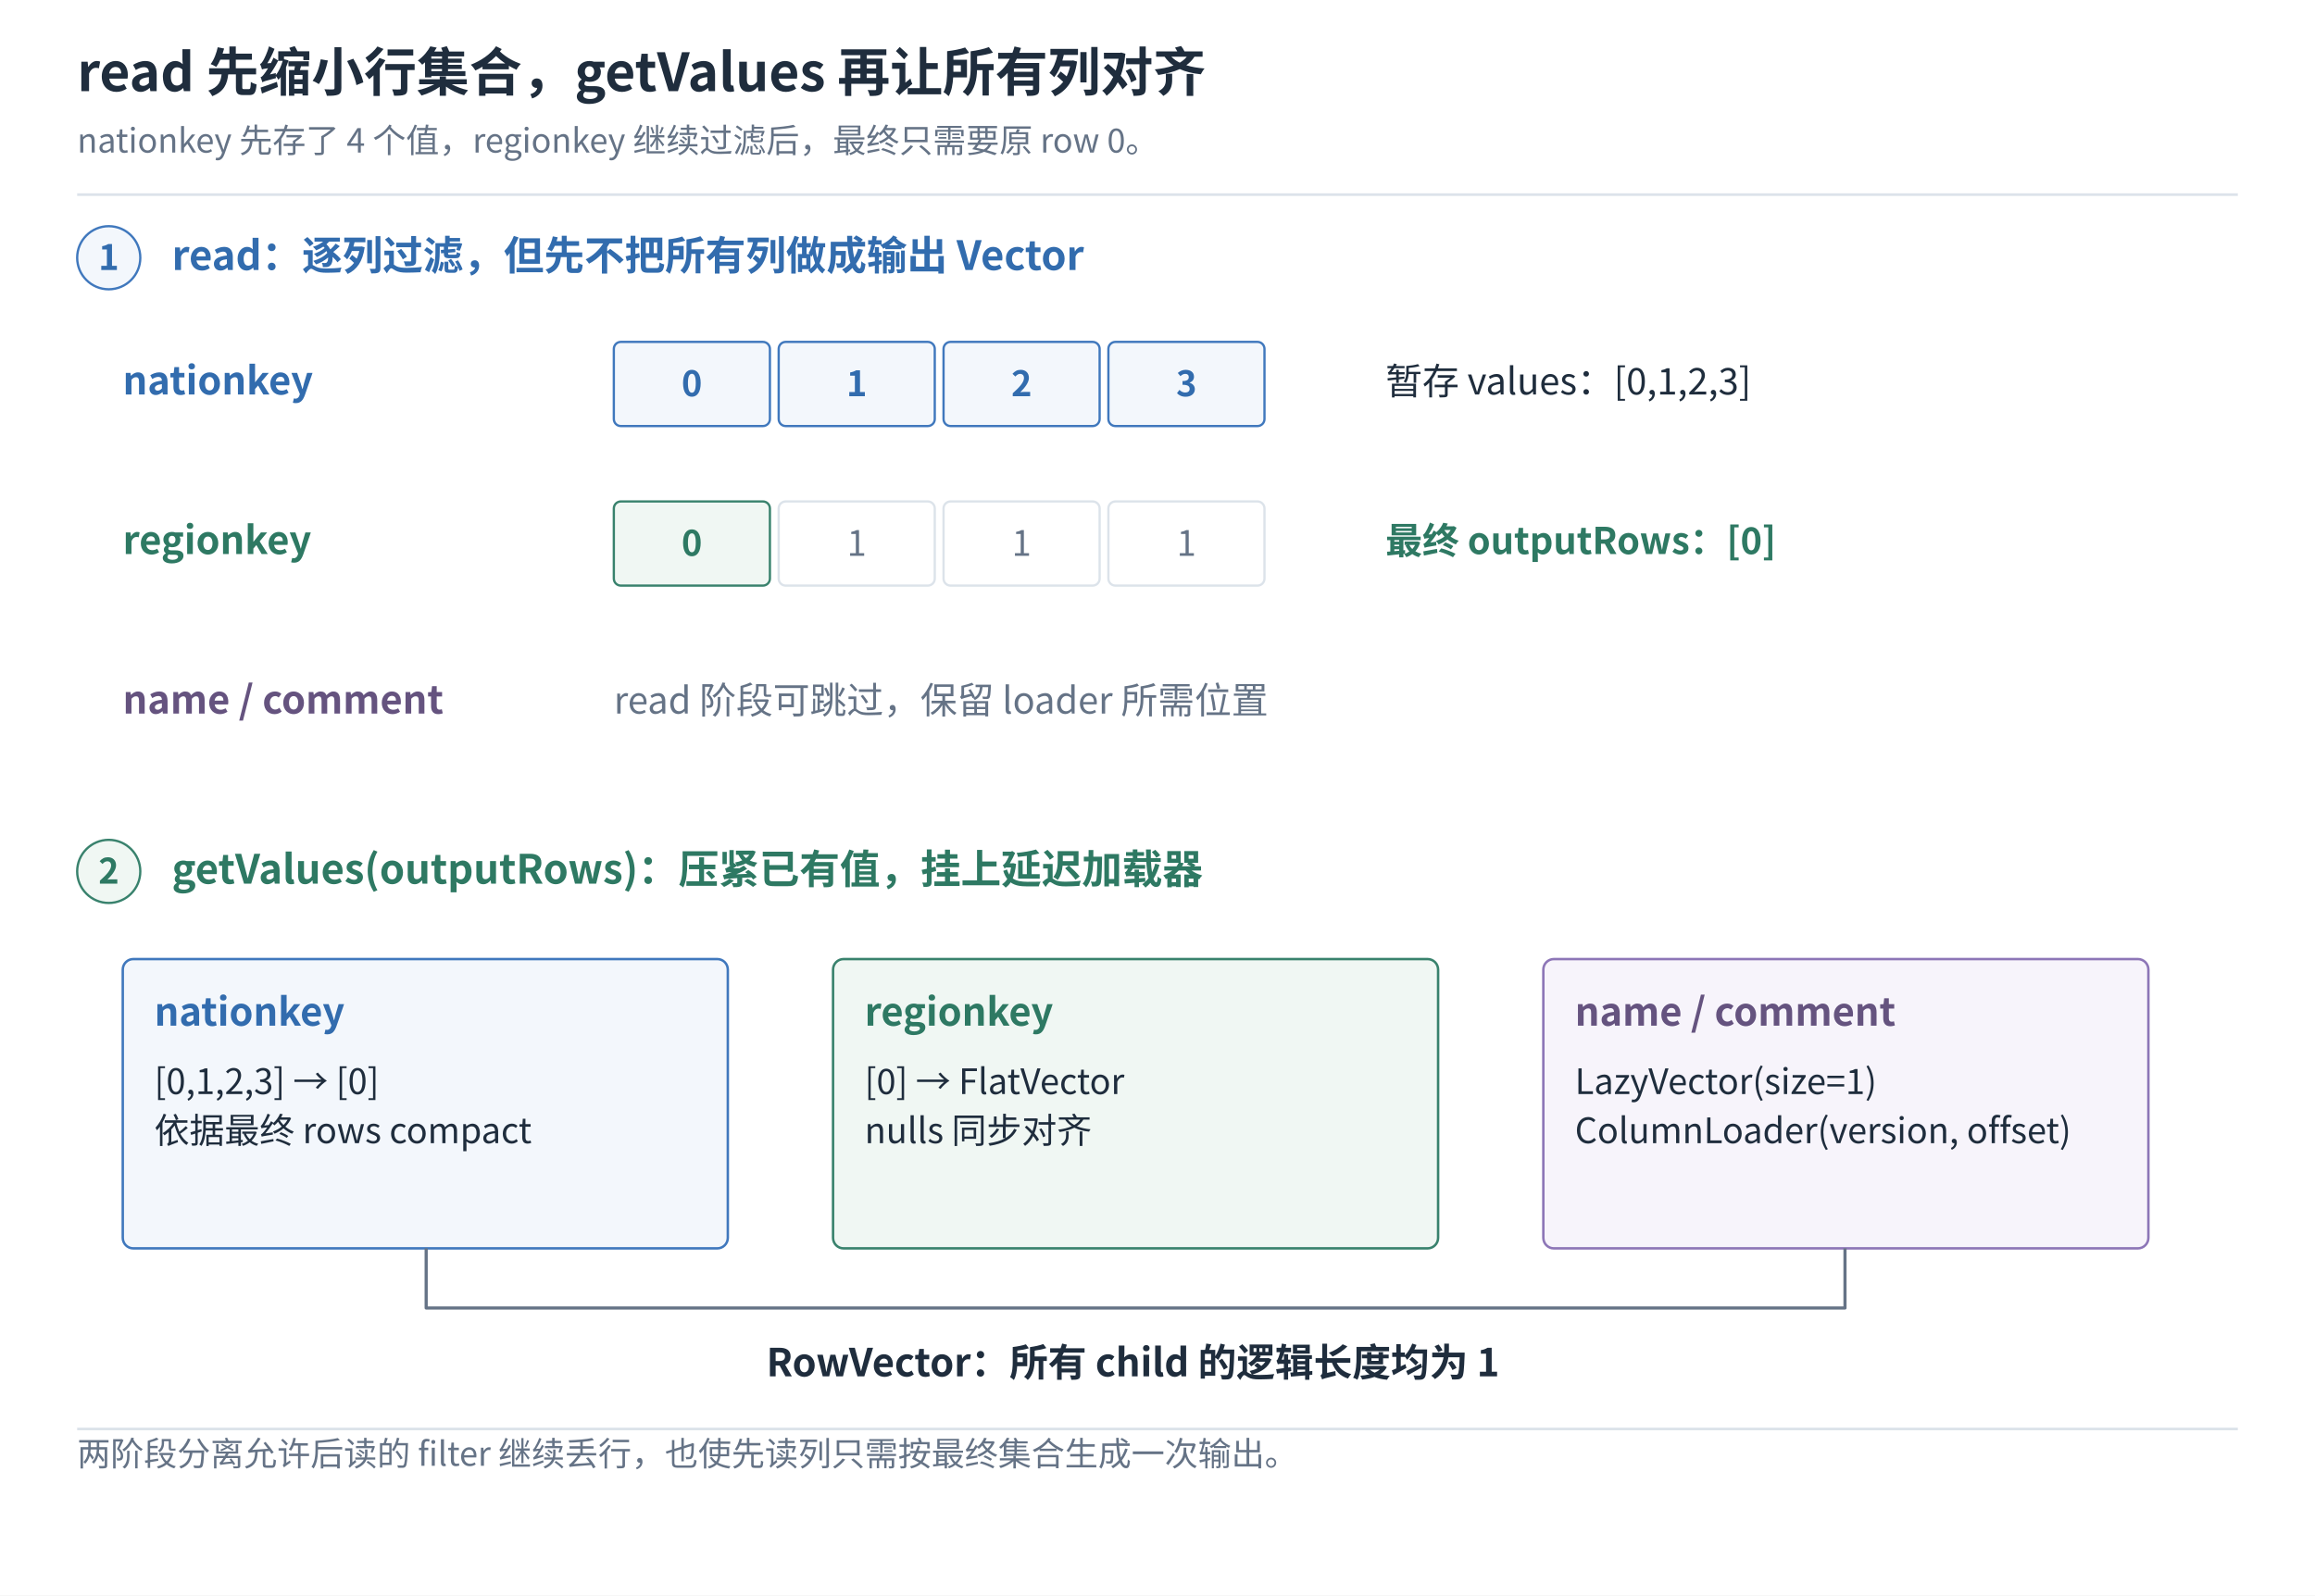
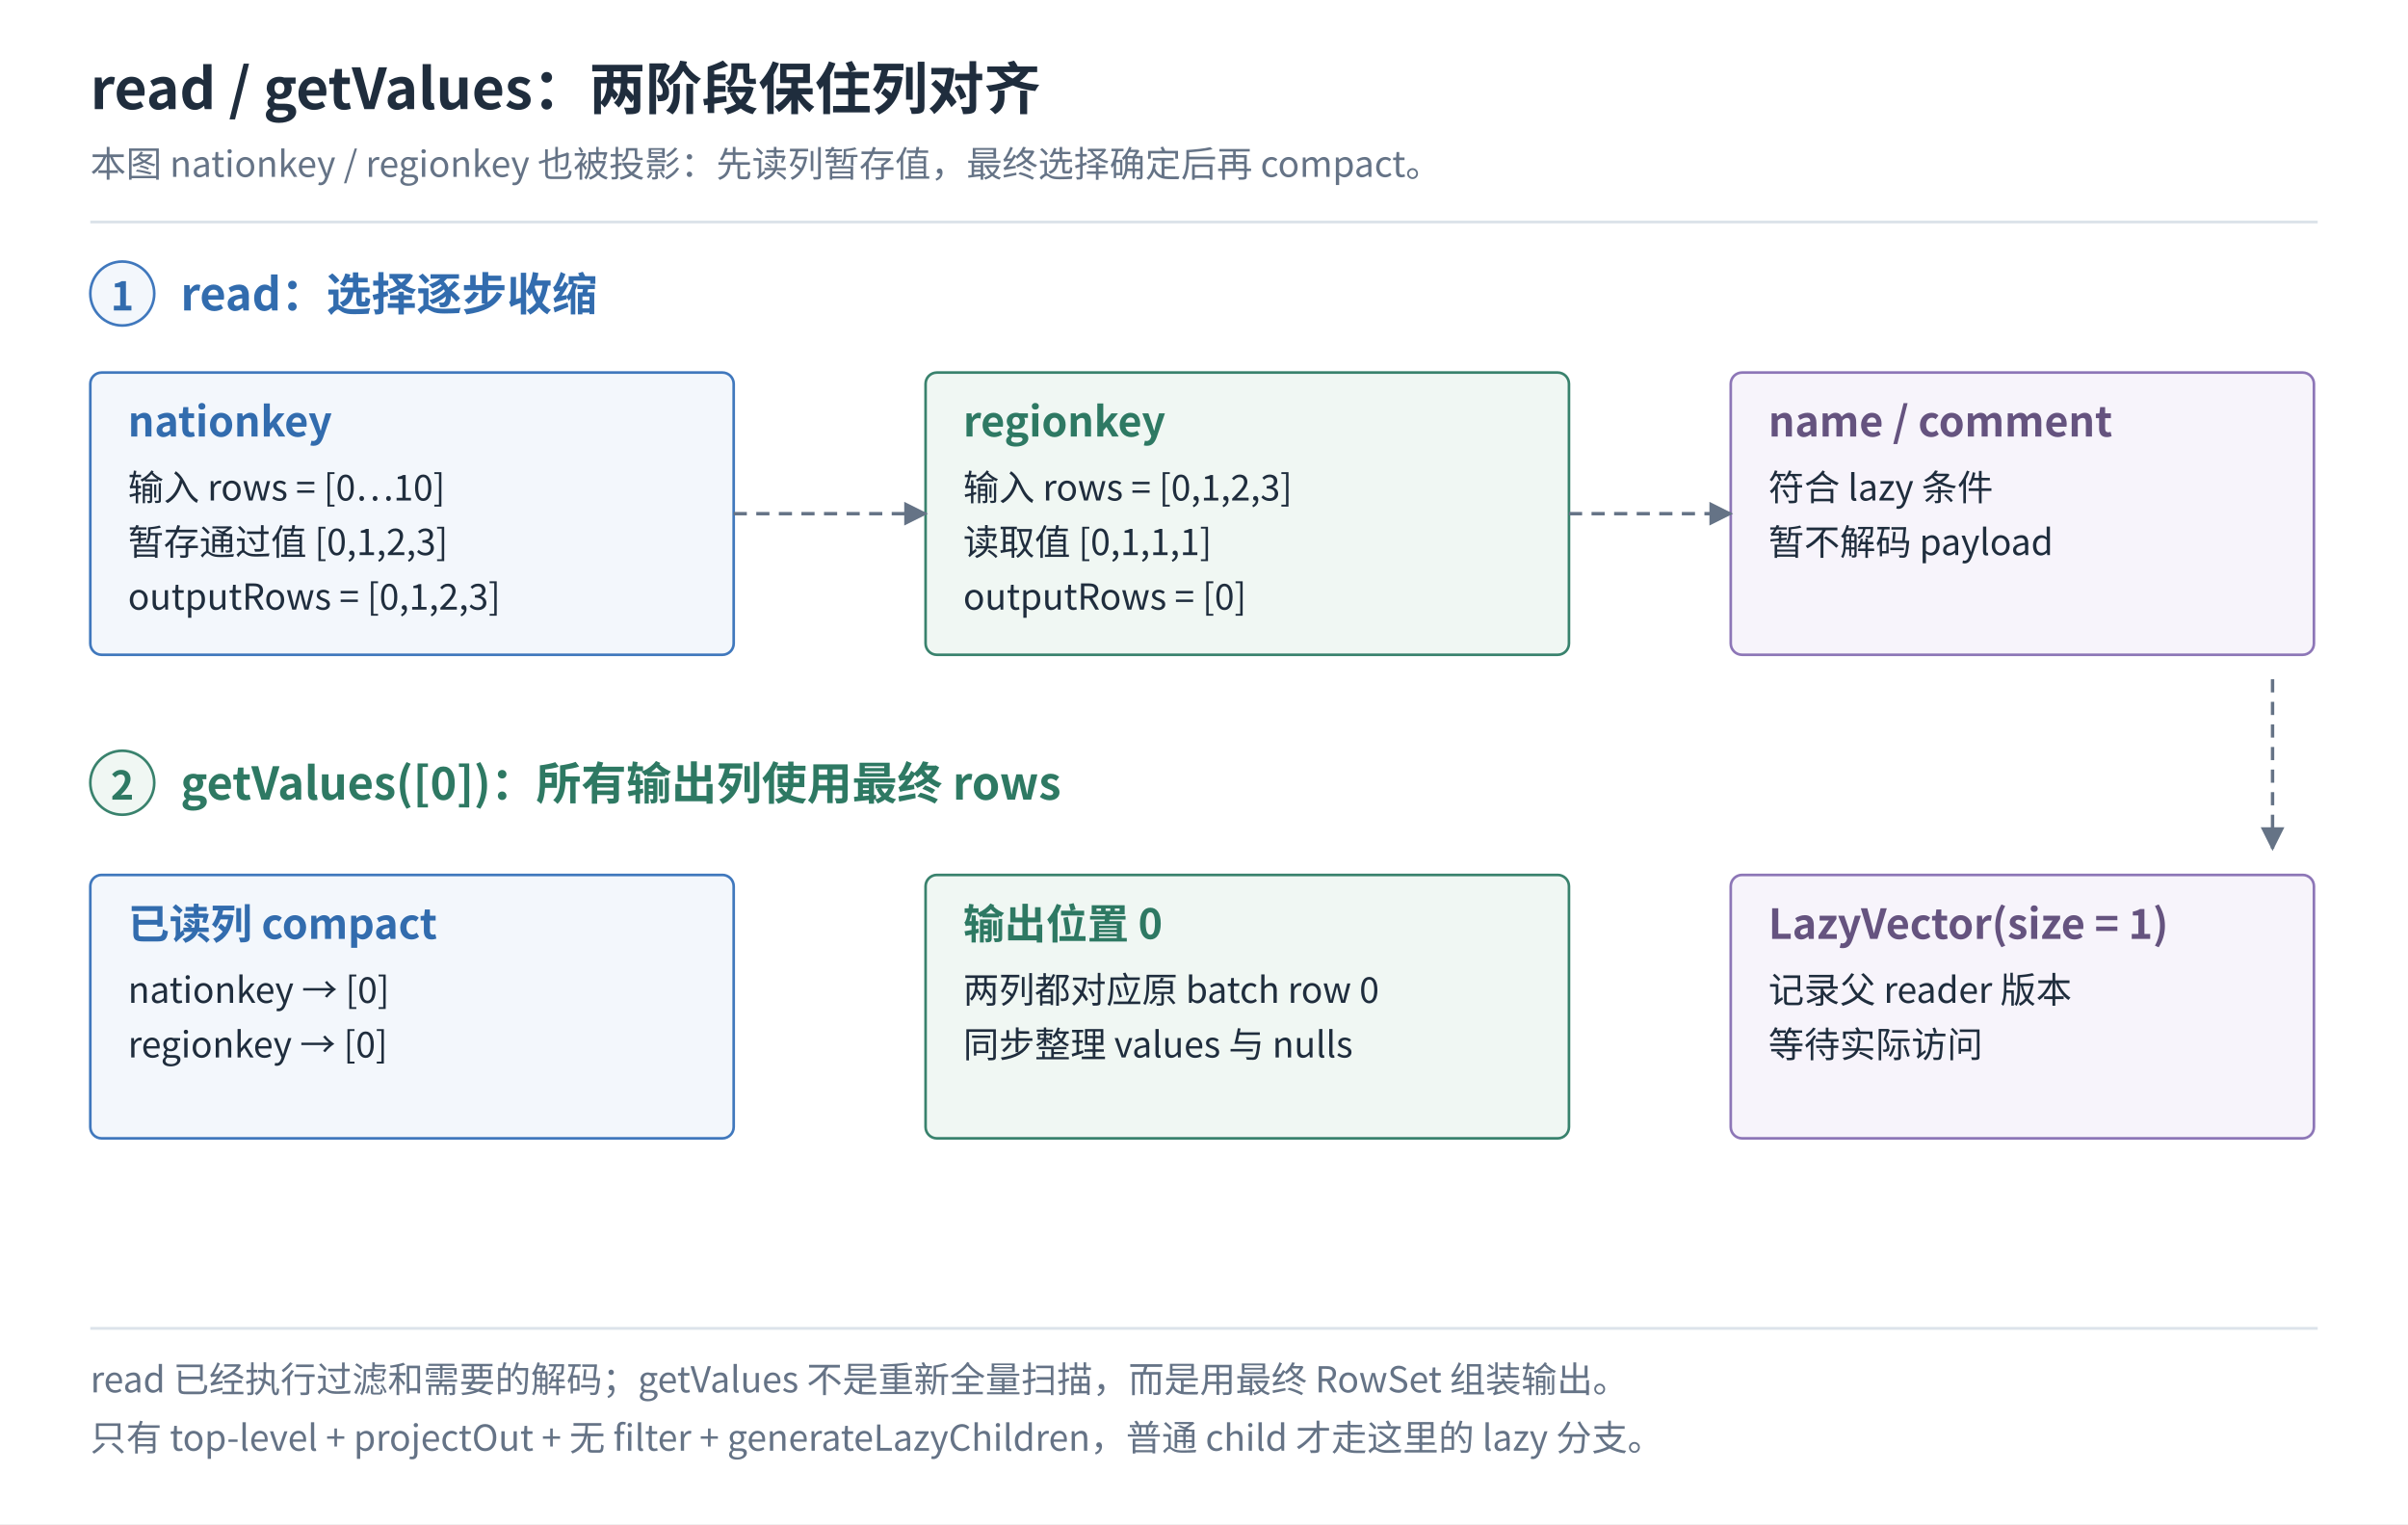
- <svg xmlns="http://www.w3.org/2000/svg" width="1320" height="910" viewBox="0 0 1320 910">
+ <svg xmlns="http://www.w3.org/2000/svg" width="1280" height="810" viewBox="0 0 1280 810" role="img">
  <defs>
-     <marker id="arr-muted" markerUnits="userSpaceOnUse" markerWidth="11" markerHeight="11" refX="10" refY="5" orient="auto">
-       <path d="M0 0L10 5L0 10Z" fill="#657386" />
+     <marker id="arr-muted" viewBox="0 0 10 10" refX="9" refY="5" markerWidth="7" markerHeight="7" orient="auto-start-reverse">
+       <path d="M 0 0 L 10 5 L 0 10 z" fill="#657386" />
    </marker>
-     <marker id="arr-blue" markerUnits="userSpaceOnUse" markerWidth="11" markerHeight="11" refX="10" refY="5" orient="auto">
-       <path d="M0 0L10 5L0 10Z" fill="#4078bd" />
+     <marker id="arr-blue" viewBox="0 0 10 10" refX="9" refY="5" markerWidth="7" markerHeight="7" orient="auto-start-reverse">
+       <path d="M 0 0 L 10 5 L 0 10 z" fill="#4078bd" />
    </marker>
-     <marker id="arr-green" markerUnits="userSpaceOnUse" markerWidth="11" markerHeight="11" refX="10" refY="5" orient="auto">
-       <path d="M0 0L10 5L0 10Z" fill="#39826d" />
+     <marker id="arr-green" viewBox="0 0 10 10" refX="9" refY="5" markerWidth="7" markerHeight="7" orient="auto-start-reverse">
+       <path d="M 0 0 L 10 5 L 0 10 z" fill="#39826d" />
    </marker>
-     <marker id="arr-purple" markerUnits="userSpaceOnUse" markerWidth="11" markerHeight="11" refX="10" refY="5" orient="auto">
-       <path d="M0 0L10 5L0 10Z" fill="#8d76b7" />
+     <marker id="arr-purple" viewBox="0 0 10 10" refX="9" refY="5" markerWidth="7" markerHeight="7" orient="auto-start-reverse">
+       <path d="M 0 0 L 10 5 L 0 10 z" fill="#8d76b7" />
    </marker>
-     <marker id="arr-warm" markerUnits="userSpaceOnUse" markerWidth="11" markerHeight="11" refX="10" refY="5" orient="auto">
-       <path d="M0 0L10 5L0 10Z" fill="#ac9c76" />
+     <marker id="arr-warm" viewBox="0 0 10 10" refX="9" refY="5" markerWidth="7" markerHeight="7" orient="auto-start-reverse">
+       <path d="M 0 0 L 10 5 L 0 10 z" fill="#ac9c76" />
    </marker>
-     <marker id="arr-red" markerUnits="userSpaceOnUse" markerWidth="11" markerHeight="11" refX="10" refY="5" orient="auto">
-       <path d="M0 0L10 5L0 10Z" fill="#a95f64" />
+     <marker id="arr-red" viewBox="0 0 10 10" refX="9" refY="5" markerWidth="7" markerHeight="7" orient="auto-start-reverse">
+       <path d="M 0 0 L 10 5 L 0 10 z" fill="#a95f64" />
    </marker>
  </defs>
-   <rect x="0" y="0" width="1320" height="910" rx="0" fill="#fff" stroke="none" stroke-width="0" />
-   <text x="44" y="52" font-family="Noto Sans CJK SC, Noto Sans SC, Arial, sans-serif" font-size="30" font-weight="700" text-anchor="start" fill="#1f2d3d">read 先缩小行集合，getValues 再让所有列对齐</text>
-   <text x="44" y="87" font-family="Noto Sans CJK SC, Noto Sans SC, Arial, sans-serif" font-size="19" font-weight="400" text-anchor="start" fill="#657386">nationkey 先存了 4 个值，regionkey 继续过滤后，最终只需要原 row 0。</text>
-   <path d="M44 111L1276 111" fill="none" stroke="#dce3ea" stroke-width="1.5" stroke-linejoin="round" />
-   <circle cx="62" cy="147" r="18" fill="#f3f7fc" stroke="#4078bd" stroke-width="1.3" />
-   <text x="62" y="154" font-family="Noto Sans CJK SC, Noto Sans SC, Arial, sans-serif" font-size="20" font-weight="700" text-anchor="middle" fill="#326cae">1</text>
-   <text x="98" y="154" font-family="Noto Sans CJK SC, Noto Sans SC, Arial, sans-serif" font-size="23" font-weight="700" text-anchor="start" fill="#326cae">read：逐列过滤，但先不把所有列做成输出 Vector</text>
-   <text x="70" y="225" font-family="Noto Sans CJK SC, Noto Sans SC, Arial, sans-serif" font-size="22" font-weight="700" text-anchor="start" fill="#326cae">nationkey</text>
-   <rect x="350" y="195" width="89" height="48" rx="4" fill="#f3f7fc" stroke="#4078bd" stroke-width="1.3" />
-   <text x="394.5" y="226.0" font-family="Noto Sans CJK SC, Noto Sans SC, Arial, sans-serif" font-size="20" font-weight="700" text-anchor="middle" fill="#326cae">0</text>
-   <rect x="444" y="195" width="89" height="48" rx="4" fill="#f3f7fc" stroke="#4078bd" stroke-width="1.3" />
-   <text x="488.5" y="226.0" font-family="Noto Sans CJK SC, Noto Sans SC, Arial, sans-serif" font-size="20" font-weight="700" text-anchor="middle" fill="#326cae">1</text>
-   <rect x="538" y="195" width="89" height="48" rx="4" fill="#f3f7fc" stroke="#4078bd" stroke-width="1.3" />
-   <text x="582.5" y="226.0" font-family="Noto Sans CJK SC, Noto Sans SC, Arial, sans-serif" font-size="20" font-weight="700" text-anchor="middle" fill="#326cae">2</text>
-   <rect x="632" y="195" width="89" height="48" rx="4" fill="#f3f7fc" stroke="#4078bd" stroke-width="1.3" />
-   <text x="676.5" y="226.0" font-family="Noto Sans CJK SC, Noto Sans SC, Arial, sans-serif" font-size="20" font-weight="700" text-anchor="middle" fill="#326cae">3</text>
-   <text x="790" y="225" font-family="Noto Sans CJK SC, Noto Sans SC, Arial, sans-serif" font-size="21" font-weight="400" text-anchor="start" fill="#1f2d3d">暂存 values：[0,1,2,3]</text>
-   <text x="70" y="316" font-family="Noto Sans CJK SC, Noto Sans SC, Arial, sans-serif" font-size="22" font-weight="700" text-anchor="start" fill="#2e7963">regionkey</text>
-   <rect x="350" y="286" width="89" height="48" rx="4" fill="#f0f7f3" stroke="#39826d" stroke-width="1.3" />
-   <text x="394.5" y="317.0" font-family="Noto Sans CJK SC, Noto Sans SC, Arial, sans-serif" font-size="20" font-weight="700" text-anchor="middle" fill="#2e7963">0</text>
-   <rect x="444" y="286" width="89" height="48" rx="4" fill="#fff" stroke="#dce3ea" stroke-width="1.3" />
-   <text x="488.5" y="317.0" font-family="Noto Sans CJK SC, Noto Sans SC, Arial, sans-serif" font-size="20" font-weight="400" text-anchor="middle" fill="#657386">1</text>
-   <rect x="538" y="286" width="89" height="48" rx="4" fill="#fff" stroke="#dce3ea" stroke-width="1.3" />
-   <text x="582.5" y="317.0" font-family="Noto Sans CJK SC, Noto Sans SC, Arial, sans-serif" font-size="20" font-weight="400" text-anchor="middle" fill="#657386">1</text>
-   <rect x="632" y="286" width="89" height="48" rx="4" fill="#fff" stroke="#dce3ea" stroke-width="1.3" />
-   <text x="676.5" y="317.0" font-family="Noto Sans CJK SC, Noto Sans SC, Arial, sans-serif" font-size="20" font-weight="400" text-anchor="middle" fill="#657386">1</text>
-   <text x="790" y="316" font-family="Noto Sans CJK SC, Noto Sans SC, Arial, sans-serif" font-size="21" font-weight="700" text-anchor="start" fill="#2e7963">最终 outputRows：[0]</text>
-   <text x="70" y="407" font-family="Noto Sans CJK SC, Noto Sans SC, Arial, sans-serif" font-size="22" font-weight="700" text-anchor="start" fill="#65537f">name / comment</text>
-   <text x="350" y="407" font-family="Noto Sans CJK SC, Noto Sans SC, Arial, sans-serif" font-size="21" font-weight="400" text-anchor="start" fill="#657386">read 阶段可跳过，保留 loader 所需位置</text>
-   <circle cx="62" cy="497" r="18" fill="#f0f7f3" stroke="#39826d" stroke-width="1.3" />
-   <text x="62" y="504" font-family="Noto Sans CJK SC, Noto Sans SC, Arial, sans-serif" font-size="20" font-weight="700" text-anchor="middle" fill="#2e7963">2</text>
-   <text x="98" y="504" font-family="Noto Sans CJK SC, Noto Sans SC, Arial, sans-serif" font-size="23" font-weight="700" text-anchor="start" fill="#2e7963">getValues(outputRows)：压紧已有值，挂上延迟加载器</text>
-   <rect x="70" y="547" width="345" height="165" rx="6" fill="#f3f7fc" stroke="#4078bd" stroke-width="1.4" />
-   <text x="88" y="585" font-family="Noto Sans CJK SC, Noto Sans SC, Arial, sans-serif" font-size="22" font-weight="700" text-anchor="start" fill="#326cae">nationkey</text>
-   <text x="88" y="624" font-family="Noto Sans CJK SC, Noto Sans SC, Arial, sans-serif" font-size="20" font-weight="400" text-anchor="start" fill="#1f2d3d">[0,1,2,3] → [0]</text>
-   <text x="88" y="652" font-family="Noto Sans CJK SC, Noto Sans SC, Arial, sans-serif" font-size="20" font-weight="400" text-anchor="start" fill="#1f2d3d">依据最终 rows compact</text>
-   <rect x="475" y="547" width="345" height="165" rx="6" fill="#f0f7f3" stroke="#39826d" stroke-width="1.4" />
-   <text x="493" y="585" font-family="Noto Sans CJK SC, Noto Sans SC, Arial, sans-serif" font-size="22" font-weight="700" text-anchor="start" fill="#2e7963">regionkey</text>
-   <text x="493" y="624" font-family="Noto Sans CJK SC, Noto Sans SC, Arial, sans-serif" font-size="20" font-weight="400" text-anchor="start" fill="#1f2d3d">[0] → FlatVector</text>
-   <text x="493" y="652" font-family="Noto Sans CJK SC, Noto Sans SC, Arial, sans-serif" font-size="20" font-weight="400" text-anchor="start" fill="#1f2d3d">nulls 同步对齐</text>
-   <rect x="880" y="547" width="345" height="165" rx="6" fill="#f7f4fb" stroke="#8d76b7" stroke-width="1.4" />
-   <text x="898" y="585" font-family="Noto Sans CJK SC, Noto Sans SC, Arial, sans-serif" font-size="22" font-weight="700" text-anchor="start" fill="#65537f">name / comment</text>
-   <text x="898" y="624" font-family="Noto Sans CJK SC, Noto Sans SC, Arial, sans-serif" font-size="20" font-weight="400" text-anchor="start" fill="#1f2d3d">LazyVector(size=1)</text>
-   <text x="898" y="652" font-family="Noto Sans CJK SC, Noto Sans SC, Arial, sans-serif" font-size="20" font-weight="400" text-anchor="start" fill="#1f2d3d">ColumnLoader(version, offset)</text>
-   <path d="M243 712V746H1052V712" fill="none" stroke="#657386" stroke-width="1.8" stroke-linejoin="round" />
-   <text x="646" y="785" font-family="Noto Sans CJK SC, Noto Sans SC, Arial, sans-serif" font-size="22" font-weight="700" text-anchor="middle" fill="#1f2d3d">RowVector：所有 child 的逻辑长度均为 1</text>
-   <path d="M44 815L1276 815" fill="none" stroke="#dce3ea" stroke-width="1.5" stroke-linejoin="round" />
-   <text x="44" y="836" font-family="Noto Sans CJK SC, Noto Sans SC, Arial, sans-serif" font-size="19" font-weight="400" text-anchor="start" fill="#657386">两阶段分离允许后读的 filter 继续丢行，也使先读列只需按最终集合生成一次输出。</text>
+   <rect width="1280" height="810" fill="white" />
+   <text x="48" y="58" font-family="Noto Sans SC, Noto Sans CJK SC, Inter, Arial, sans-serif" font-size="30" fill="#1f2d3d" font-weight="600" text-anchor="start">read / getValues：两阶段保住列对齐</text>
+   <text x="48" y="94" font-family="Noto Sans SC, Noto Sans CJK SC, Inter, Arial, sans-serif" font-size="19" fill="#657386" font-weight="400" text-anchor="start">本图 nationkey / regionkey 也被投影：先读列暂存值，最终选择确定后再 compact。</text>
+   <line x1="48" y1="118" x2="1232" y2="118" stroke="#dce3ea" stroke-width="1.5" />
+   <rect x="48" y="139" width="34" height="34" rx="17" fill="#f3f7fc" stroke="#4078bd" stroke-width="1.4" />
+   <text x="65" y="165" font-family="Noto Sans SC, Noto Sans CJK SC, Inter, Arial, sans-serif" font-size="21" fill="#326cae" font-weight="600" text-anchor="middle">1</text>
+   <text x="96" y="165" font-family="Noto Sans SC, Noto Sans CJK SC, Inter, Arial, sans-serif" font-size="24" fill="#326cae" font-weight="600" text-anchor="start">read：选择逐步收缩</text>
+   <g class="card">
+     <rect x="48" y="198" width="342" height="150" rx="6" fill="#f3f7fc" stroke="#4078bd" stroke-width="1.4" />
+     <text x="68" y="232" font-family="Noto Sans SC, Noto Sans CJK SC, Inter, Arial, sans-serif" font-size="22" fill="#326cae" font-weight="600" text-anchor="start">nationkey</text>
+     <text x="68" y="266" font-family="Noto Sans SC, Noto Sans CJK SC, Inter, Arial, sans-serif" font-size="19" fill="#1f2d3d" font-weight="400" text-anchor="start">输入 rows = [0…10]</text>
+     <text x="68" y="295" font-family="Noto Sans SC, Noto Sans CJK SC, Inter, Arial, sans-serif" font-size="19" fill="#1f2d3d" font-weight="400" text-anchor="start">暂存通过值 [0,1,2,3]</text>
+     <text x="68" y="324" font-family="Noto Sans SC, Noto Sans CJK SC, Inter, Arial, sans-serif" font-size="19" fill="#1f2d3d" font-weight="400" text-anchor="start">outputRows = [0,1,2,3]</text>
+   </g>
+   <g class="card">
+     <rect x="492" y="198" width="342" height="150" rx="6" fill="#f0f7f3" stroke="#39826d" stroke-width="1.4" />
+     <text x="512" y="232" font-family="Noto Sans SC, Noto Sans CJK SC, Inter, Arial, sans-serif" font-size="22" fill="#2e7963" font-weight="600" text-anchor="start">regionkey</text>
+     <text x="512" y="266" font-family="Noto Sans SC, Noto Sans CJK SC, Inter, Arial, sans-serif" font-size="19" fill="#1f2d3d" font-weight="400" text-anchor="start">输入 rows = [0,1,2,3]</text>
+     <text x="512" y="295" font-family="Noto Sans SC, Noto Sans CJK SC, Inter, Arial, sans-serif" font-size="19" fill="#1f2d3d" font-weight="400" text-anchor="start">读取值 [0,1,1,1]</text>
+     <text x="512" y="324" font-family="Noto Sans SC, Noto Sans CJK SC, Inter, Arial, sans-serif" font-size="19" fill="#1f2d3d" font-weight="400" text-anchor="start">outputRows = [0]</text>
+   </g>
+   <g class="card">
+     <rect x="920" y="198" width="310" height="150" rx="6" fill="#f7f4fb" stroke="#8d76b7" stroke-width="1.4" />
+     <text x="940" y="232" font-family="Noto Sans SC, Noto Sans CJK SC, Inter, Arial, sans-serif" font-size="22" fill="#65537f" font-weight="600" text-anchor="start">name / comment</text>
+     <text x="940" y="266" font-family="Noto Sans SC, Noto Sans CJK SC, Inter, Arial, sans-serif" font-size="19" fill="#1f2d3d" font-weight="400" text-anchor="start">符合 lazy 条件</text>
+     <text x="940" y="295" font-family="Noto Sans SC, Noto Sans CJK SC, Inter, Arial, sans-serif" font-size="19" fill="#1f2d3d" font-weight="400" text-anchor="start">暂不解码 payload</text>
+   </g>
+   <polyline points="390,273 492,273" fill="none" stroke="#657386" stroke-width="1.8" stroke-dasharray="7 5" marker-end="url(#arr-muted)" />
+   <polyline points="834,273 920,273" fill="none" stroke="#657386" stroke-width="1.8" stroke-dasharray="7 5" marker-end="url(#arr-muted)" />
+   <rect x="48" y="399" width="34" height="34" rx="17" fill="#f0f7f3" stroke="#39826d" stroke-width="1.4" />
+   <text x="65" y="425" font-family="Noto Sans SC, Noto Sans CJK SC, Inter, Arial, sans-serif" font-size="21" fill="#2e7963" font-weight="600" text-anchor="middle">2</text>
+   <text x="96" y="425" font-family="Noto Sans SC, Noto Sans CJK SC, Inter, Arial, sans-serif" font-size="24" fill="#2e7963" font-weight="600" text-anchor="start">getValues([0])：所有输出列使用最终 rows</text>
+   <g class="card">
+     <rect x="48" y="465" width="342" height="140" rx="6" fill="#f3f7fc" stroke="#4078bd" stroke-width="1.4" />
+     <text x="68" y="499" font-family="Noto Sans SC, Noto Sans CJK SC, Inter, Arial, sans-serif" font-size="22" fill="#326cae" font-weight="600" text-anchor="start">已读列 compact</text>
+     <text x="68" y="533" font-family="Noto Sans SC, Noto Sans CJK SC, Inter, Arial, sans-serif" font-size="19" fill="#1f2d3d" font-weight="400" text-anchor="start">nationkey → [0]</text>
+     <text x="68" y="562" font-family="Noto Sans SC, Noto Sans CJK SC, Inter, Arial, sans-serif" font-size="19" fill="#1f2d3d" font-weight="400" text-anchor="start">regionkey → [0]</text>
+   </g>
+   <g class="card">
+     <rect x="492" y="465" width="342" height="140" rx="6" fill="#f0f7f3" stroke="#39826d" stroke-width="1.4" />
+     <text x="512" y="499" font-family="Noto Sans SC, Noto Sans CJK SC, Inter, Arial, sans-serif" font-size="22" fill="#2e7963" font-weight="600" text-anchor="start">输出位置 0</text>
+     <text x="512" y="533" font-family="Noto Sans SC, Noto Sans CJK SC, Inter, Arial, sans-serif" font-size="19" fill="#1f2d3d" font-weight="400" text-anchor="start">两列都对应原 batch row 0</text>
+     <text x="512" y="562" font-family="Noto Sans SC, Noto Sans CJK SC, Inter, Arial, sans-serif" font-size="19" fill="#1f2d3d" font-weight="400" text-anchor="start">同步整理 values 与 nulls</text>
+   </g>
+   <g class="card">
+     <rect x="920" y="465" width="310" height="140" rx="6" fill="#f7f4fb" stroke="#8d76b7" stroke-width="1.4" />
+     <text x="940" y="499" font-family="Noto Sans SC, Noto Sans CJK SC, Inter, Arial, sans-serif" font-size="22" fill="#65537f" font-weight="600" text-anchor="start">LazyVector(size = 1)</text>
+     <text x="940" y="533" font-family="Noto Sans SC, Noto Sans CJK SC, Inter, Arial, sans-serif" font-size="19" fill="#1f2d3d" font-weight="400" text-anchor="start">记录父 reader 版本</text>
+     <text x="940" y="562" font-family="Noto Sans SC, Noto Sans CJK SC, Inter, Arial, sans-serif" font-size="19" fill="#1f2d3d" font-weight="400" text-anchor="start">等待实际访问</text>
+   </g>
+   <polyline points="1208,361 1208,451" fill="none" stroke="#657386" stroke-width="1.8" stroke-dasharray="7 5" marker-end="url(#arr-muted)" />
+   <line x1="48" y1="706" x2="1232" y2="706" stroke="#dce3ea" stroke-width="1.5" />
+   <text x="48" y="740" font-family="Noto Sans SC, Noto Sans CJK SC, Inter, Arial, sans-serif" font-size="19" fill="#657386" font-weight="400" text-anchor="start">read 已经执行过滤和需要的解码；getValues 不是重新全量扫描，而是用最终 RowSet 组装输出。</text>
+   <text x="48" y="771" font-family="Noto Sans SC, Noto Sans CJK SC, Inter, Arial, sans-serif" font-size="19" fill="#657386" font-weight="400" text-anchor="start">只有 top-level + projectOut + 无 filter + generateLazyChildren，普通 child 才走这里的 lazy 分支。</text>
</svg>
